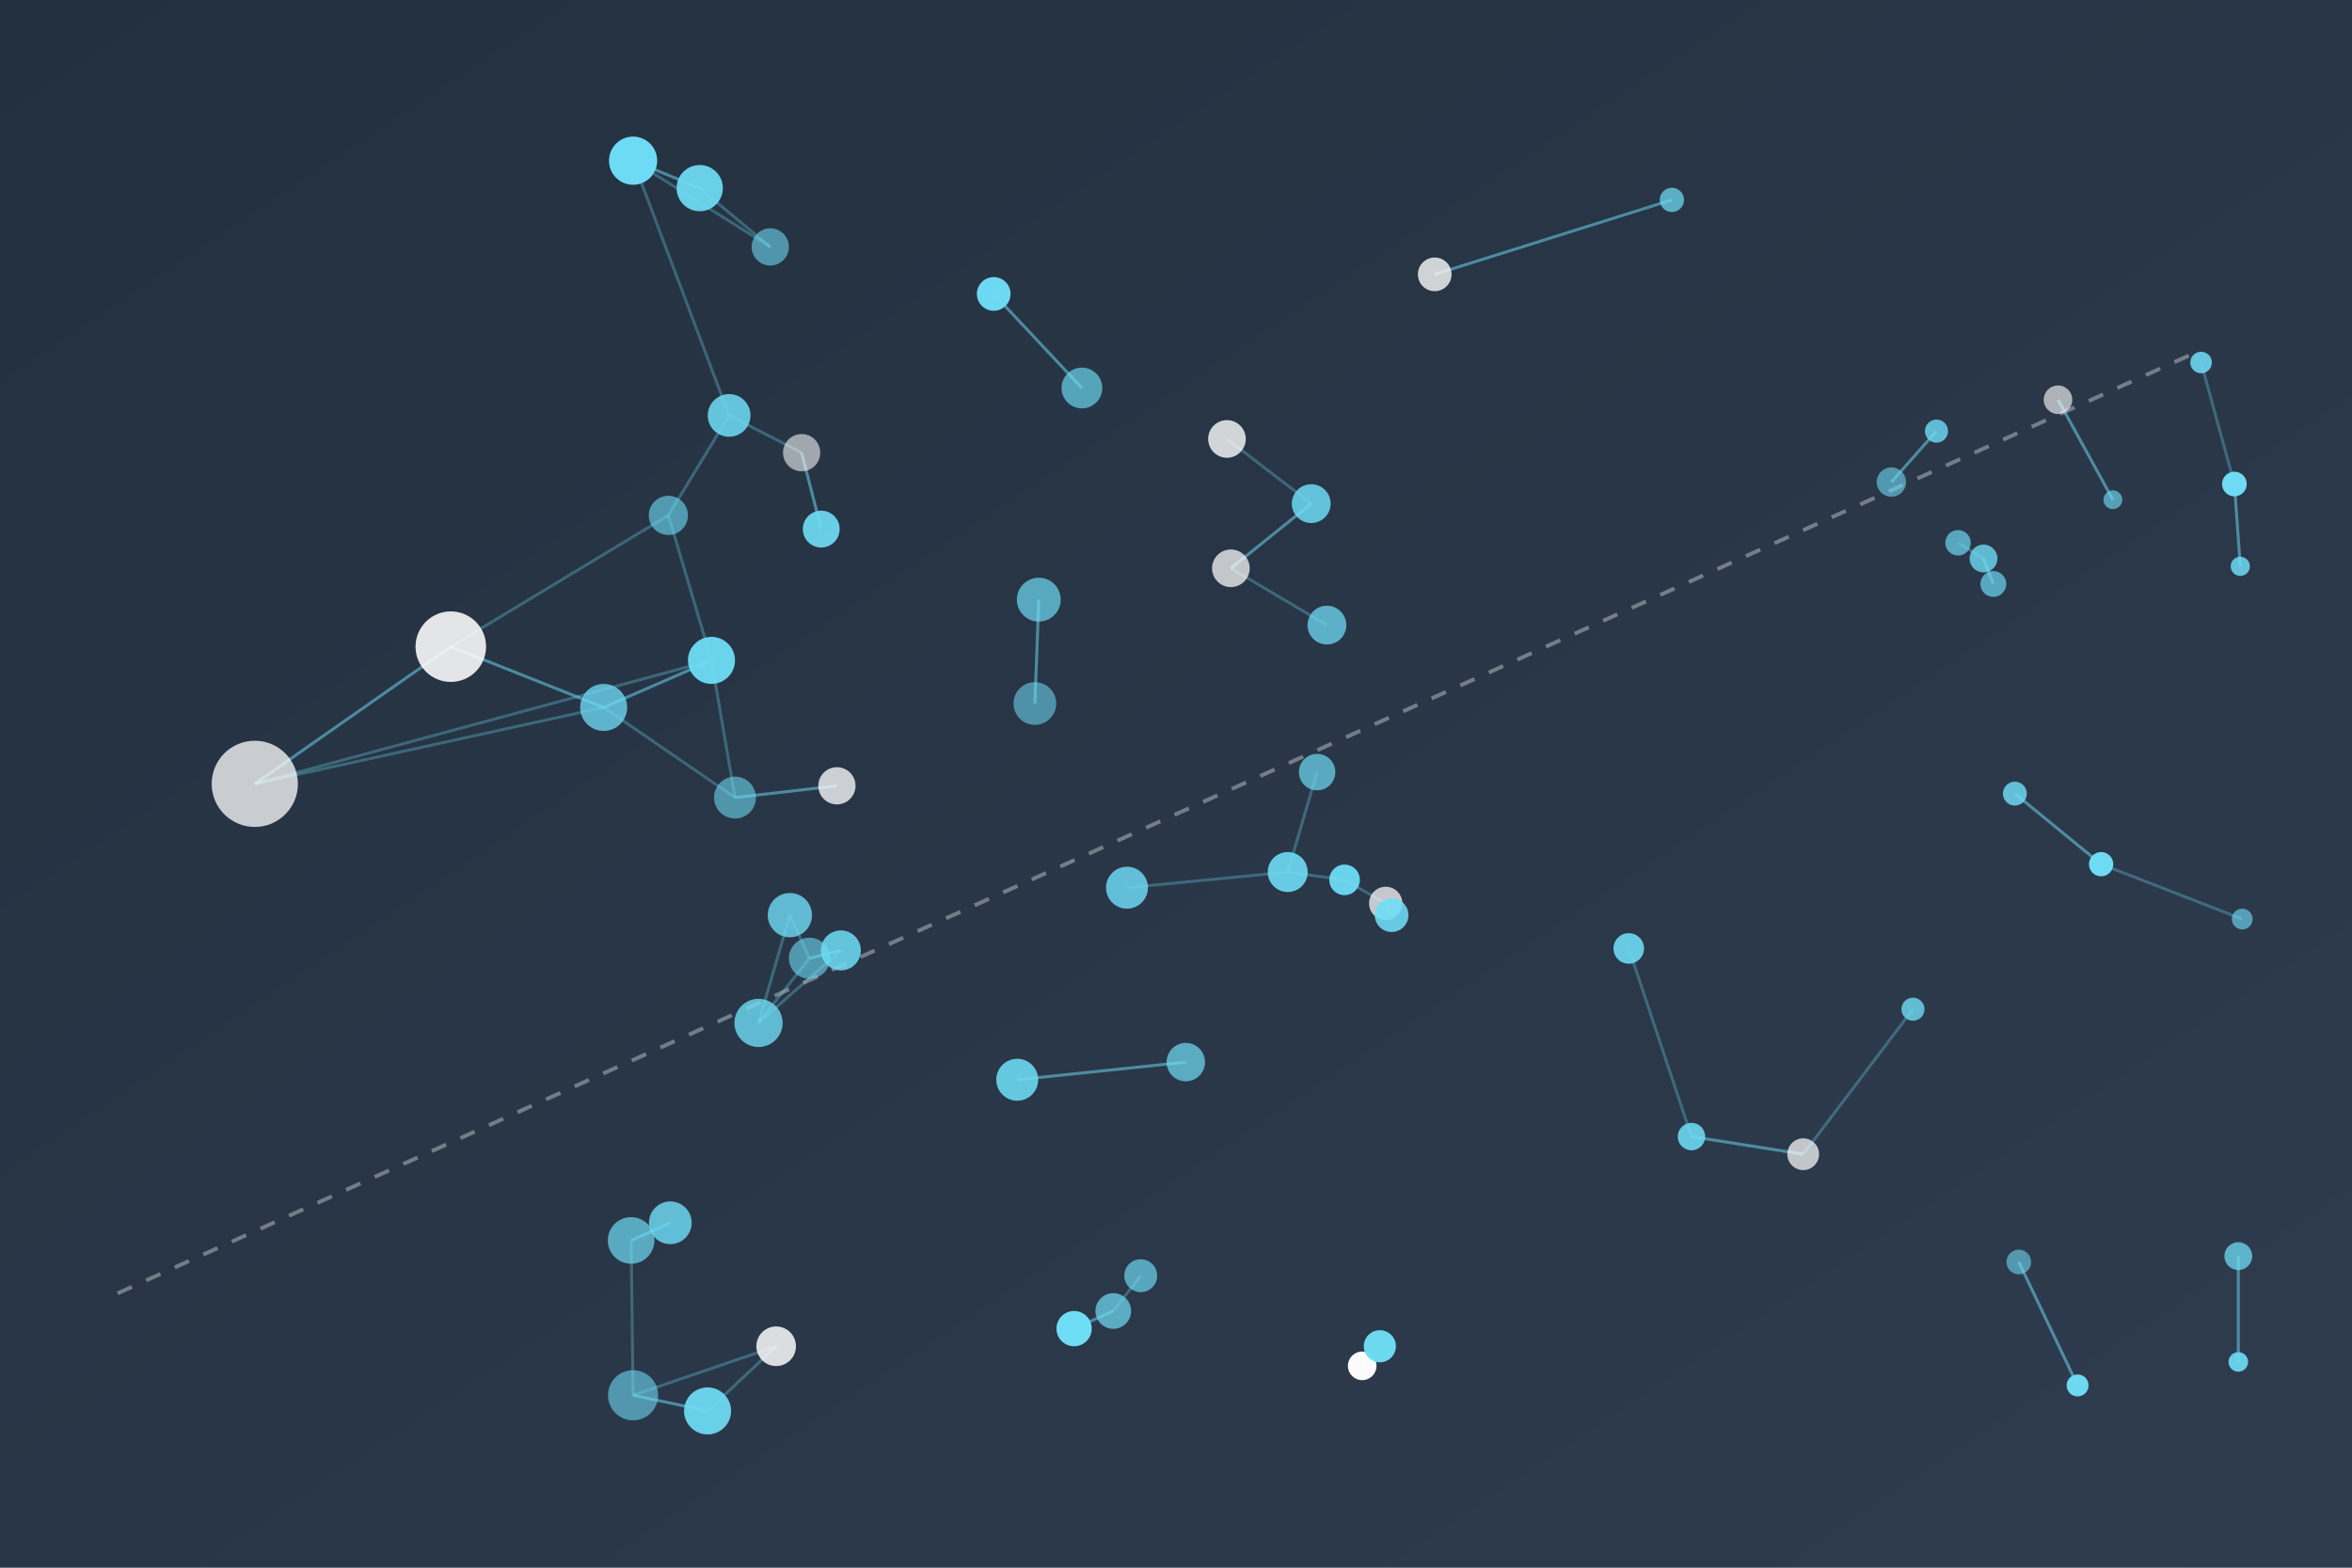
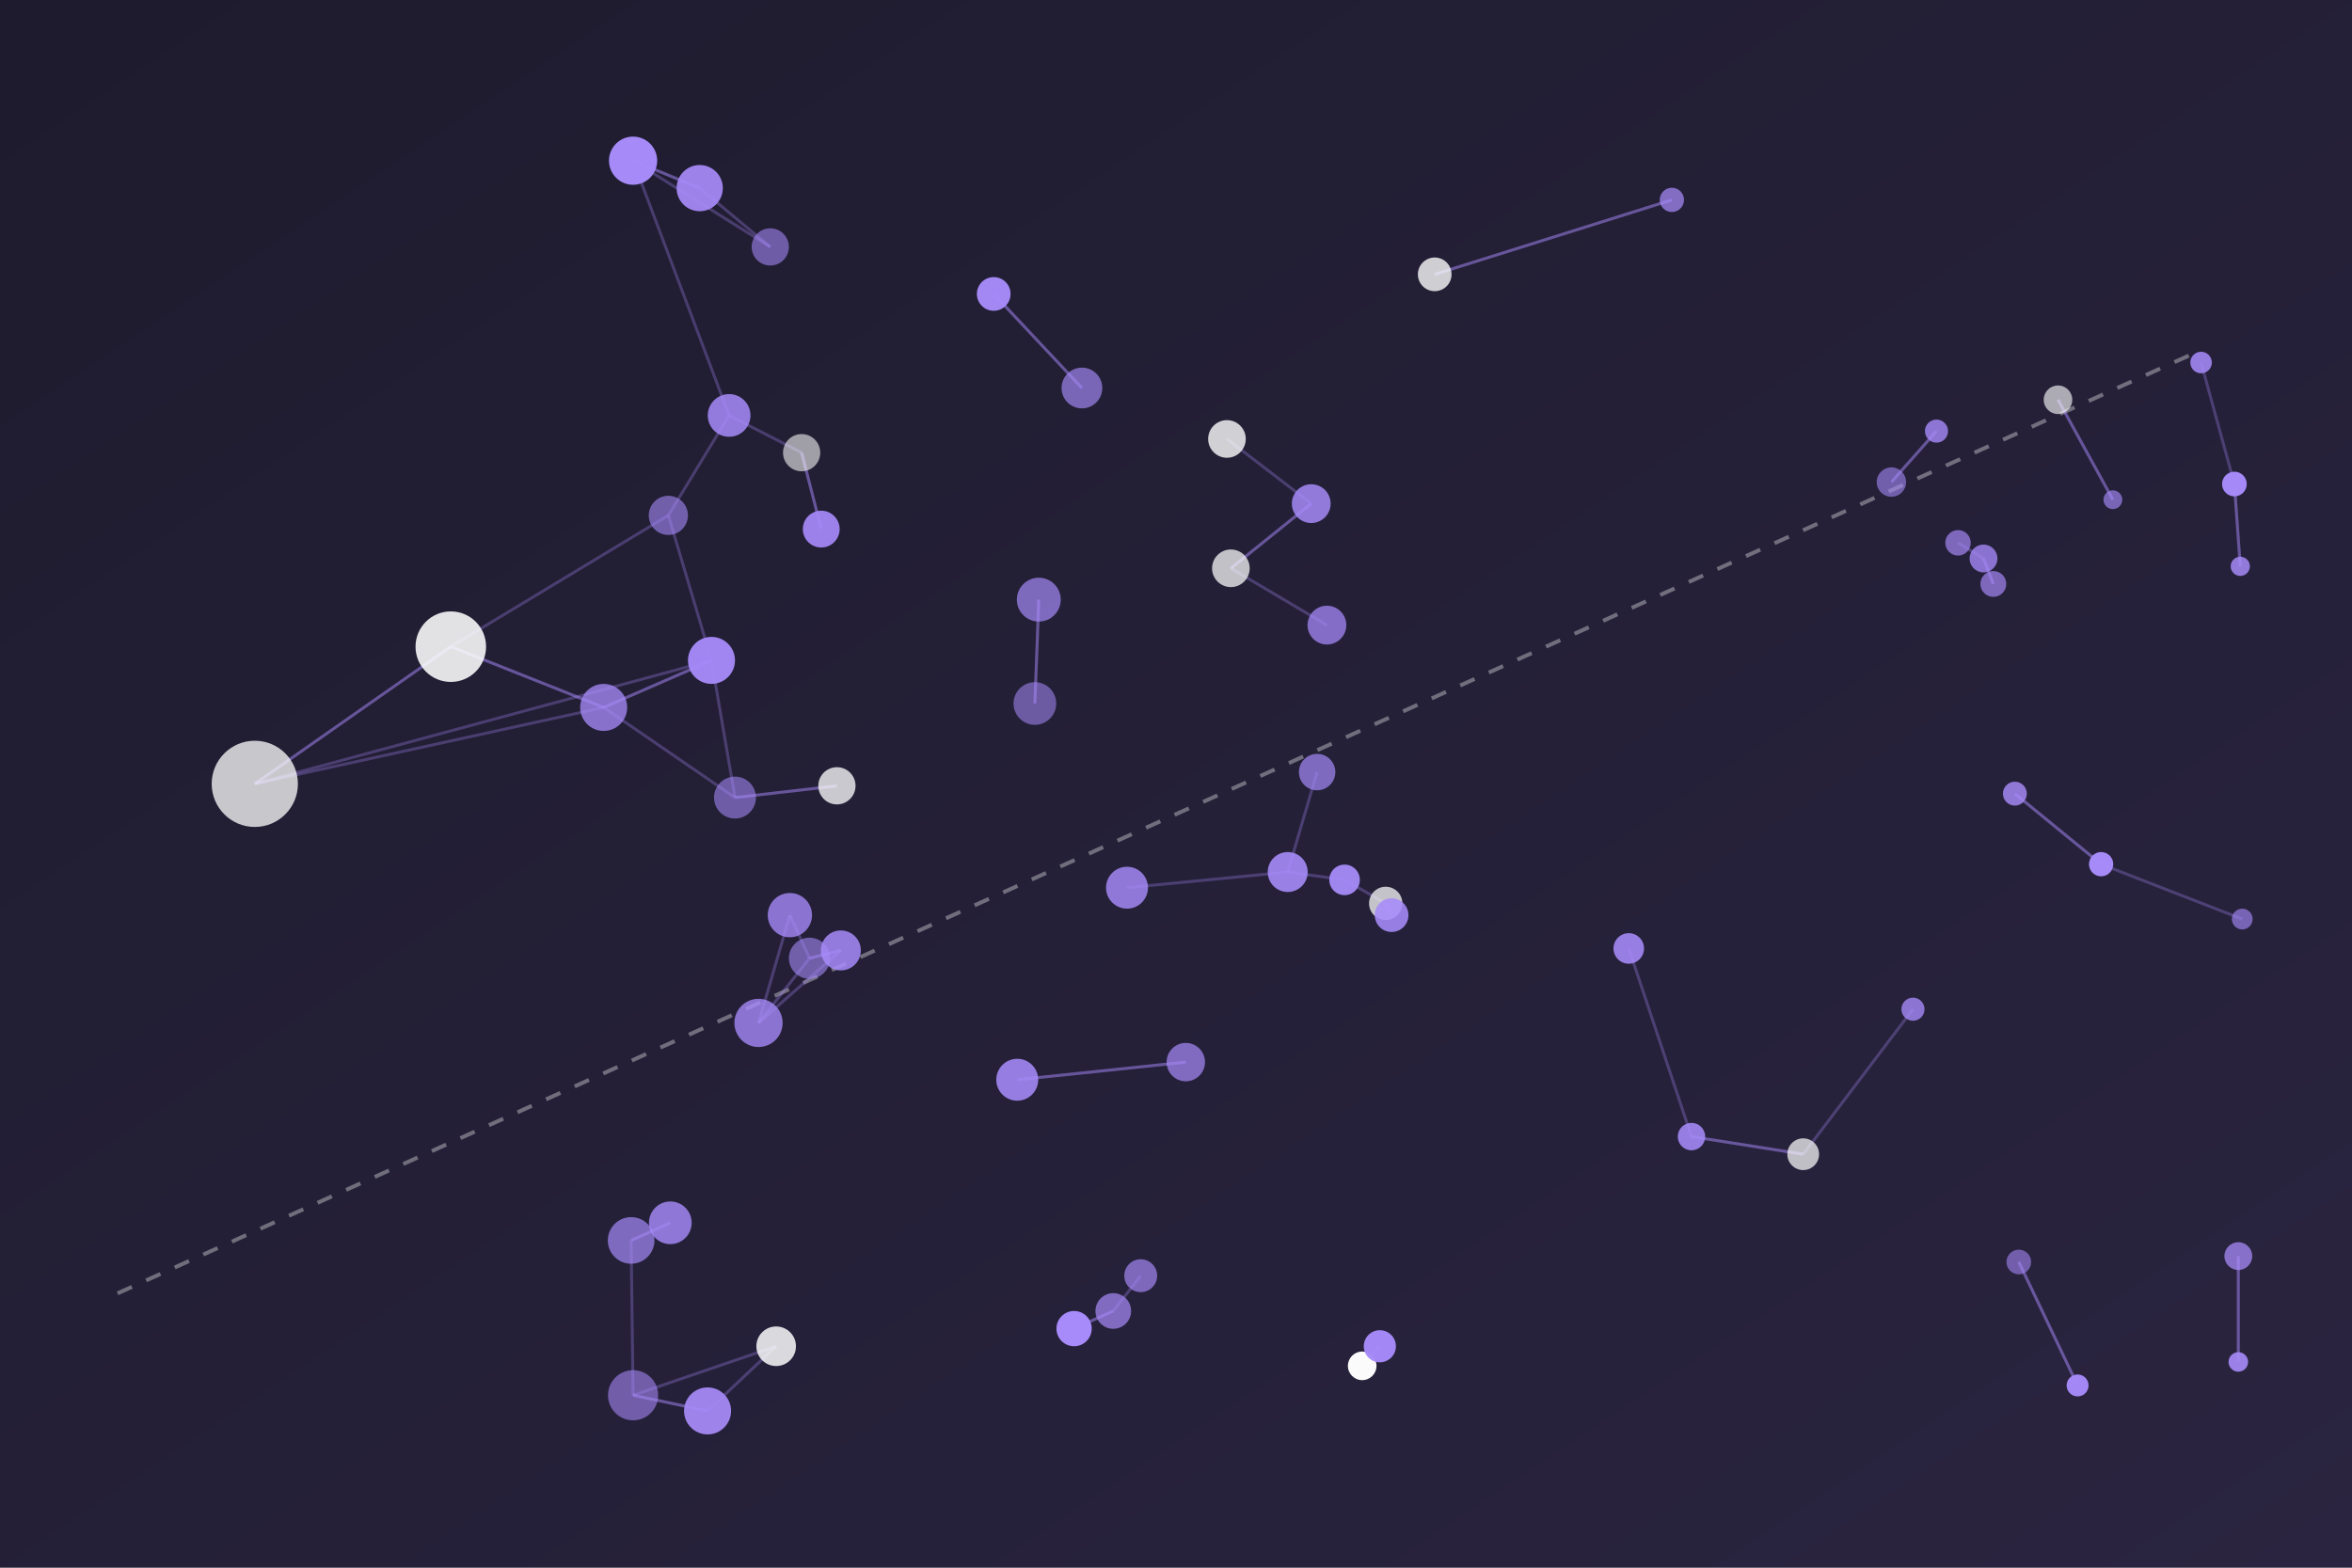
<svg xmlns="http://www.w3.org/2000/svg" viewBox="0 0 1200 800">
  <defs>
    <linearGradient id="bg" x1="0" y1="0" x2="1" y2="1">
-       <stop offset="0" stop-color="#22303f" />
-       <stop offset="1" stop-color="#2F3C4F" />
+       <stop offset="0" stop-color="#1e1b2e" />
+       <stop offset="1" stop-color="#2a2440" />
    </linearGradient>
  </defs>
  <rect width="1200" height="800" fill="url(#bg)" />
  <polyline points="60,660 1120,180" fill="none" stroke="#ffffff" stroke-opacity="0.35" stroke-width="2" stroke-dasharray="8 8" />
-   <line x1="130" y1="400" x2="230" y2="330" stroke="#6fddf6" stroke-opacity="0.3" stroke-width="1.5" />
-   <line x1="130" y1="400" x2="308" y2="361" stroke="#6fddf6" stroke-opacity="0.3" stroke-width="1.5" />
-   <line x1="130" y1="400" x2="363" y2="337" stroke="#6fddf6" stroke-opacity="0.3" stroke-width="1.5" />
-   <line x1="230" y1="330" x2="308" y2="361" stroke="#6fddf6" stroke-opacity="0.3" stroke-width="1.5" />
-   <line x1="230" y1="330" x2="130" y2="400" stroke="#6fddf6" stroke-opacity="0.3" stroke-width="1.5" />
-   <line x1="230" y1="330" x2="341" y2="263" stroke="#6fddf6" stroke-opacity="0.3" stroke-width="1.5" />
-   <line x1="1050" y1="204" x2="1078" y2="255" stroke="#6fddf6" stroke-opacity="0.3" stroke-width="1.5" />
-   <line x1="605" y1="542" x2="519" y2="551" stroke="#6fddf6" stroke-opacity="0.3" stroke-width="1.5" />
-   <line x1="387" y1="522" x2="413" y2="489" stroke="#6fddf6" stroke-opacity="0.3" stroke-width="1.5" />
-   <line x1="387" y1="522" x2="429" y2="485" stroke="#6fddf6" stroke-opacity="0.3" stroke-width="1.5" />
-   <line x1="387" y1="522" x2="403" y2="467" stroke="#6fddf6" stroke-opacity="0.3" stroke-width="1.5" />
-   <line x1="413" y1="489" x2="429" y2="485" stroke="#6fddf6" stroke-opacity="0.3" stroke-width="1.5" />
-   <line x1="1030" y1="644" x2="1060" y2="707" stroke="#6fddf6" stroke-opacity="0.3" stroke-width="1.5" />
-   <line x1="552" y1="198" x2="507" y2="150" stroke="#6fddf6" stroke-opacity="0.3" stroke-width="1.5" />
-   <line x1="1060" y1="707" x2="1030" y2="644" stroke="#6fddf6" stroke-opacity="0.3" stroke-width="1.5" />
-   <line x1="863" y1="580" x2="920" y2="589" stroke="#6fddf6" stroke-opacity="0.3" stroke-width="1.5" />
-   <line x1="707" y1="461" x2="710" y2="467" stroke="#6fddf6" stroke-opacity="0.3" stroke-width="1.5" />
-   <line x1="361" y1="720" x2="323" y2="712" stroke="#6fddf6" stroke-opacity="0.3" stroke-width="1.5" />
-   <line x1="308" y1="361" x2="363" y2="337" stroke="#6fddf6" stroke-opacity="0.3" stroke-width="1.5" />
-   <line x1="308" y1="361" x2="375" y2="407" stroke="#6fddf6" stroke-opacity="0.3" stroke-width="1.5" />
-   <line x1="308" y1="361" x2="230" y2="330" stroke="#6fddf6" stroke-opacity="0.3" stroke-width="1.5" />
-   <line x1="1028" y1="405" x2="1072" y2="441" stroke="#6fddf6" stroke-opacity="0.3" stroke-width="1.5" />
-   <line x1="1142" y1="695" x2="1142" y2="641" stroke="#6fddf6" stroke-opacity="0.3" stroke-width="1.5" />
-   <line x1="677" y1="319" x2="628" y2="290" stroke="#6fddf6" stroke-opacity="0.3" stroke-width="1.5" />
-   <line x1="548" y1="678" x2="568" y2="669" stroke="#6fddf6" stroke-opacity="0.3" stroke-width="1.5" />
-   <line x1="965" y1="246" x2="988" y2="220" stroke="#6fddf6" stroke-opacity="0.3" stroke-width="1.5" />
-   <line x1="626" y1="224" x2="669" y2="257" stroke="#6fddf6" stroke-opacity="0.3" stroke-width="1.5" />
-   <line x1="1142" y1="641" x2="1142" y2="695" stroke="#6fddf6" stroke-opacity="0.3" stroke-width="1.5" />
-   <line x1="1140" y1="247" x2="1143" y2="289" stroke="#6fddf6" stroke-opacity="0.3" stroke-width="1.5" />
-   <line x1="427" y1="401" x2="375" y2="407" stroke="#6fddf6" stroke-opacity="0.3" stroke-width="1.5" />
-   <line x1="628" y1="290" x2="669" y2="257" stroke="#6fddf6" stroke-opacity="0.3" stroke-width="1.5" />
-   <line x1="1078" y1="255" x2="1050" y2="204" stroke="#6fddf6" stroke-opacity="0.3" stroke-width="1.5" />
-   <line x1="853" y1="102" x2="732" y2="140" stroke="#6fddf6" stroke-opacity="0.3" stroke-width="1.5" />
-   <line x1="686" y1="449" x2="707" y2="461" stroke="#6fddf6" stroke-opacity="0.3" stroke-width="1.5" />
-   <line x1="357" y1="96" x2="323" y2="82" stroke="#6fddf6" stroke-opacity="0.3" stroke-width="1.5" />
-   <line x1="372" y1="212" x2="409" y2="231" stroke="#6fddf6" stroke-opacity="0.3" stroke-width="1.5" />
-   <line x1="403" y1="467" x2="413" y2="489" stroke="#6fddf6" stroke-opacity="0.3" stroke-width="1.5" />
-   <line x1="1144" y1="469" x2="1072" y2="441" stroke="#6fddf6" stroke-opacity="0.3" stroke-width="1.5" />
-   <line x1="710" y1="467" x2="707" y2="461" stroke="#6fddf6" stroke-opacity="0.3" stroke-width="1.5" />
-   <line x1="323" y1="82" x2="357" y2="96" stroke="#6fddf6" stroke-opacity="0.3" stroke-width="1.5" />
-   <line x1="323" y1="82" x2="393" y2="126" stroke="#6fddf6" stroke-opacity="0.3" stroke-width="1.5" />
-   <line x1="323" y1="82" x2="372" y2="212" stroke="#6fddf6" stroke-opacity="0.3" stroke-width="1.5" />
-   <line x1="393" y1="126" x2="357" y2="96" stroke="#6fddf6" stroke-opacity="0.3" stroke-width="1.5" />
-   <line x1="1123" y1="185" x2="1140" y2="247" stroke="#6fddf6" stroke-opacity="0.3" stroke-width="1.5" />
-   <line x1="363" y1="337" x2="308" y2="361" stroke="#6fddf6" stroke-opacity="0.3" stroke-width="1.5" />
-   <line x1="363" y1="337" x2="375" y2="407" stroke="#6fddf6" stroke-opacity="0.3" stroke-width="1.5" />
-   <line x1="363" y1="337" x2="341" y2="263" stroke="#6fddf6" stroke-opacity="0.3" stroke-width="1.5" />
-   <line x1="732" y1="140" x2="853" y2="102" stroke="#6fddf6" stroke-opacity="0.3" stroke-width="1.5" />
-   <line x1="920" y1="589" x2="863" y2="580" stroke="#6fddf6" stroke-opacity="0.3" stroke-width="1.5" />
-   <line x1="396" y1="687" x2="361" y2="720" stroke="#6fddf6" stroke-opacity="0.3" stroke-width="1.5" />
-   <line x1="976" y1="515" x2="920" y2="589" stroke="#6fddf6" stroke-opacity="0.3" stroke-width="1.5" />
-   <line x1="575" y1="453" x2="657" y2="445" stroke="#6fddf6" stroke-opacity="0.3" stroke-width="1.5" />
-   <line x1="988" y1="220" x2="965" y2="246" stroke="#6fddf6" stroke-opacity="0.3" stroke-width="1.5" />
-   <line x1="322" y1="633" x2="342" y2="624" stroke="#6fddf6" stroke-opacity="0.3" stroke-width="1.5" />
-   <line x1="1072" y1="441" x2="1028" y2="405" stroke="#6fddf6" stroke-opacity="0.3" stroke-width="1.5" />
-   <line x1="341" y1="263" x2="372" y2="212" stroke="#6fddf6" stroke-opacity="0.3" stroke-width="1.5" />
-   <line x1="1143" y1="289" x2="1140" y2="247" stroke="#6fddf6" stroke-opacity="0.3" stroke-width="1.5" />
-   <line x1="323" y1="712" x2="361" y2="720" stroke="#6fddf6" stroke-opacity="0.3" stroke-width="1.5" />
-   <line x1="323" y1="712" x2="396" y2="687" stroke="#6fddf6" stroke-opacity="0.3" stroke-width="1.5" />
-   <line x1="323" y1="712" x2="322" y2="633" stroke="#6fddf6" stroke-opacity="0.3" stroke-width="1.5" />
-   <line x1="999" y1="277" x2="1012" y2="285" stroke="#6fddf6" stroke-opacity="0.3" stroke-width="1.5" />
-   <line x1="528" y1="359" x2="530" y2="306" stroke="#6fddf6" stroke-opacity="0.3" stroke-width="1.5" />
-   <line x1="375" y1="407" x2="427" y2="401" stroke="#6fddf6" stroke-opacity="0.3" stroke-width="1.5" />
-   <line x1="1017" y1="298" x2="1012" y2="285" stroke="#6fddf6" stroke-opacity="0.3" stroke-width="1.5" />
-   <line x1="409" y1="231" x2="419" y2="270" stroke="#6fddf6" stroke-opacity="0.3" stroke-width="1.5" />
-   <line x1="519" y1="551" x2="605" y2="542" stroke="#6fddf6" stroke-opacity="0.3" stroke-width="1.5" />
-   <line x1="1012" y1="285" x2="1017" y2="298" stroke="#6fddf6" stroke-opacity="0.3" stroke-width="1.5" />
-   <line x1="831" y1="484" x2="863" y2="580" stroke="#6fddf6" stroke-opacity="0.3" stroke-width="1.5" />
-   <line x1="695" y1="697" x2="704" y2="687" stroke="#6fddf6" stroke-opacity="0.3" stroke-width="1.5" />
-   <line x1="669" y1="257" x2="628" y2="290" stroke="#6fddf6" stroke-opacity="0.3" stroke-width="1.5" />
-   <line x1="672" y1="394" x2="657" y2="445" stroke="#6fddf6" stroke-opacity="0.3" stroke-width="1.5" />
-   <line x1="657" y1="445" x2="686" y2="449" stroke="#6fddf6" stroke-opacity="0.3" stroke-width="1.5" />
-   <line x1="568" y1="669" x2="548" y2="678" stroke="#6fddf6" stroke-opacity="0.3" stroke-width="1.5" />
-   <line x1="342" y1="624" x2="322" y2="633" stroke="#6fddf6" stroke-opacity="0.3" stroke-width="1.5" />
-   <line x1="530" y1="306" x2="528" y2="359" stroke="#6fddf6" stroke-opacity="0.3" stroke-width="1.5" />
-   <line x1="429" y1="485" x2="413" y2="489" stroke="#6fddf6" stroke-opacity="0.3" stroke-width="1.5" />
-   <line x1="419" y1="270" x2="409" y2="231" stroke="#6fddf6" stroke-opacity="0.3" stroke-width="1.5" />
-   <line x1="507" y1="150" x2="552" y2="198" stroke="#6fddf6" stroke-opacity="0.3" stroke-width="1.5" />
-   <line x1="704" y1="687" x2="695" y2="697" stroke="#6fddf6" stroke-opacity="0.3" stroke-width="1.5" />
-   <line x1="582" y1="651" x2="568" y2="669" stroke="#6fddf6" stroke-opacity="0.3" stroke-width="1.5" />
+   <line x1="130" y1="400" x2="230" y2="330" stroke="#a78bfa" stroke-opacity="0.3" stroke-width="1.5" />
+   <line x1="130" y1="400" x2="308" y2="361" stroke="#a78bfa" stroke-opacity="0.3" stroke-width="1.5" />
+   <line x1="130" y1="400" x2="363" y2="337" stroke="#a78bfa" stroke-opacity="0.3" stroke-width="1.5" />
+   <line x1="230" y1="330" x2="308" y2="361" stroke="#a78bfa" stroke-opacity="0.3" stroke-width="1.5" />
+   <line x1="230" y1="330" x2="130" y2="400" stroke="#a78bfa" stroke-opacity="0.3" stroke-width="1.5" />
+   <line x1="230" y1="330" x2="341" y2="263" stroke="#a78bfa" stroke-opacity="0.3" stroke-width="1.5" />
+   <line x1="1050" y1="204" x2="1078" y2="255" stroke="#a78bfa" stroke-opacity="0.3" stroke-width="1.5" />
+   <line x1="605" y1="542" x2="519" y2="551" stroke="#a78bfa" stroke-opacity="0.3" stroke-width="1.5" />
+   <line x1="387" y1="522" x2="413" y2="489" stroke="#a78bfa" stroke-opacity="0.3" stroke-width="1.5" />
+   <line x1="387" y1="522" x2="429" y2="485" stroke="#a78bfa" stroke-opacity="0.3" stroke-width="1.5" />
+   <line x1="387" y1="522" x2="403" y2="467" stroke="#a78bfa" stroke-opacity="0.3" stroke-width="1.5" />
+   <line x1="413" y1="489" x2="429" y2="485" stroke="#a78bfa" stroke-opacity="0.3" stroke-width="1.5" />
+   <line x1="1030" y1="644" x2="1060" y2="707" stroke="#a78bfa" stroke-opacity="0.3" stroke-width="1.5" />
+   <line x1="552" y1="198" x2="507" y2="150" stroke="#a78bfa" stroke-opacity="0.3" stroke-width="1.5" />
+   <line x1="1060" y1="707" x2="1030" y2="644" stroke="#a78bfa" stroke-opacity="0.3" stroke-width="1.5" />
+   <line x1="863" y1="580" x2="920" y2="589" stroke="#a78bfa" stroke-opacity="0.3" stroke-width="1.5" />
+   <line x1="707" y1="461" x2="710" y2="467" stroke="#a78bfa" stroke-opacity="0.3" stroke-width="1.5" />
+   <line x1="361" y1="720" x2="323" y2="712" stroke="#a78bfa" stroke-opacity="0.3" stroke-width="1.5" />
+   <line x1="308" y1="361" x2="363" y2="337" stroke="#a78bfa" stroke-opacity="0.3" stroke-width="1.5" />
+   <line x1="308" y1="361" x2="375" y2="407" stroke="#a78bfa" stroke-opacity="0.3" stroke-width="1.5" />
+   <line x1="308" y1="361" x2="230" y2="330" stroke="#a78bfa" stroke-opacity="0.3" stroke-width="1.5" />
+   <line x1="1028" y1="405" x2="1072" y2="441" stroke="#a78bfa" stroke-opacity="0.3" stroke-width="1.5" />
+   <line x1="1142" y1="695" x2="1142" y2="641" stroke="#a78bfa" stroke-opacity="0.3" stroke-width="1.5" />
+   <line x1="677" y1="319" x2="628" y2="290" stroke="#a78bfa" stroke-opacity="0.3" stroke-width="1.5" />
+   <line x1="548" y1="678" x2="568" y2="669" stroke="#a78bfa" stroke-opacity="0.3" stroke-width="1.5" />
+   <line x1="965" y1="246" x2="988" y2="220" stroke="#a78bfa" stroke-opacity="0.3" stroke-width="1.5" />
+   <line x1="626" y1="224" x2="669" y2="257" stroke="#a78bfa" stroke-opacity="0.3" stroke-width="1.5" />
+   <line x1="1142" y1="641" x2="1142" y2="695" stroke="#a78bfa" stroke-opacity="0.3" stroke-width="1.5" />
+   <line x1="1140" y1="247" x2="1143" y2="289" stroke="#a78bfa" stroke-opacity="0.3" stroke-width="1.5" />
+   <line x1="427" y1="401" x2="375" y2="407" stroke="#a78bfa" stroke-opacity="0.3" stroke-width="1.5" />
+   <line x1="628" y1="290" x2="669" y2="257" stroke="#a78bfa" stroke-opacity="0.3" stroke-width="1.5" />
+   <line x1="1078" y1="255" x2="1050" y2="204" stroke="#a78bfa" stroke-opacity="0.3" stroke-width="1.5" />
+   <line x1="853" y1="102" x2="732" y2="140" stroke="#a78bfa" stroke-opacity="0.3" stroke-width="1.5" />
+   <line x1="686" y1="449" x2="707" y2="461" stroke="#a78bfa" stroke-opacity="0.3" stroke-width="1.5" />
+   <line x1="357" y1="96" x2="323" y2="82" stroke="#a78bfa" stroke-opacity="0.3" stroke-width="1.5" />
+   <line x1="372" y1="212" x2="409" y2="231" stroke="#a78bfa" stroke-opacity="0.3" stroke-width="1.5" />
+   <line x1="403" y1="467" x2="413" y2="489" stroke="#a78bfa" stroke-opacity="0.3" stroke-width="1.5" />
+   <line x1="1144" y1="469" x2="1072" y2="441" stroke="#a78bfa" stroke-opacity="0.3" stroke-width="1.5" />
+   <line x1="710" y1="467" x2="707" y2="461" stroke="#a78bfa" stroke-opacity="0.3" stroke-width="1.5" />
+   <line x1="323" y1="82" x2="357" y2="96" stroke="#a78bfa" stroke-opacity="0.3" stroke-width="1.5" />
+   <line x1="323" y1="82" x2="393" y2="126" stroke="#a78bfa" stroke-opacity="0.3" stroke-width="1.5" />
+   <line x1="323" y1="82" x2="372" y2="212" stroke="#a78bfa" stroke-opacity="0.3" stroke-width="1.5" />
+   <line x1="393" y1="126" x2="357" y2="96" stroke="#a78bfa" stroke-opacity="0.3" stroke-width="1.5" />
+   <line x1="1123" y1="185" x2="1140" y2="247" stroke="#a78bfa" stroke-opacity="0.3" stroke-width="1.5" />
+   <line x1="363" y1="337" x2="308" y2="361" stroke="#a78bfa" stroke-opacity="0.3" stroke-width="1.5" />
+   <line x1="363" y1="337" x2="375" y2="407" stroke="#a78bfa" stroke-opacity="0.3" stroke-width="1.5" />
+   <line x1="363" y1="337" x2="341" y2="263" stroke="#a78bfa" stroke-opacity="0.3" stroke-width="1.5" />
+   <line x1="732" y1="140" x2="853" y2="102" stroke="#a78bfa" stroke-opacity="0.3" stroke-width="1.5" />
+   <line x1="920" y1="589" x2="863" y2="580" stroke="#a78bfa" stroke-opacity="0.3" stroke-width="1.5" />
+   <line x1="396" y1="687" x2="361" y2="720" stroke="#a78bfa" stroke-opacity="0.3" stroke-width="1.5" />
+   <line x1="976" y1="515" x2="920" y2="589" stroke="#a78bfa" stroke-opacity="0.3" stroke-width="1.5" />
+   <line x1="575" y1="453" x2="657" y2="445" stroke="#a78bfa" stroke-opacity="0.3" stroke-width="1.5" />
+   <line x1="988" y1="220" x2="965" y2="246" stroke="#a78bfa" stroke-opacity="0.3" stroke-width="1.5" />
+   <line x1="322" y1="633" x2="342" y2="624" stroke="#a78bfa" stroke-opacity="0.3" stroke-width="1.5" />
+   <line x1="1072" y1="441" x2="1028" y2="405" stroke="#a78bfa" stroke-opacity="0.3" stroke-width="1.5" />
+   <line x1="341" y1="263" x2="372" y2="212" stroke="#a78bfa" stroke-opacity="0.3" stroke-width="1.5" />
+   <line x1="1143" y1="289" x2="1140" y2="247" stroke="#a78bfa" stroke-opacity="0.3" stroke-width="1.5" />
+   <line x1="323" y1="712" x2="361" y2="720" stroke="#a78bfa" stroke-opacity="0.3" stroke-width="1.5" />
+   <line x1="323" y1="712" x2="396" y2="687" stroke="#a78bfa" stroke-opacity="0.3" stroke-width="1.5" />
+   <line x1="323" y1="712" x2="322" y2="633" stroke="#a78bfa" stroke-opacity="0.3" stroke-width="1.5" />
+   <line x1="999" y1="277" x2="1012" y2="285" stroke="#a78bfa" stroke-opacity="0.3" stroke-width="1.5" />
+   <line x1="528" y1="359" x2="530" y2="306" stroke="#a78bfa" stroke-opacity="0.3" stroke-width="1.5" />
+   <line x1="375" y1="407" x2="427" y2="401" stroke="#a78bfa" stroke-opacity="0.3" stroke-width="1.5" />
+   <line x1="1017" y1="298" x2="1012" y2="285" stroke="#a78bfa" stroke-opacity="0.3" stroke-width="1.5" />
+   <line x1="409" y1="231" x2="419" y2="270" stroke="#a78bfa" stroke-opacity="0.3" stroke-width="1.5" />
+   <line x1="519" y1="551" x2="605" y2="542" stroke="#a78bfa" stroke-opacity="0.3" stroke-width="1.5" />
+   <line x1="1012" y1="285" x2="1017" y2="298" stroke="#a78bfa" stroke-opacity="0.3" stroke-width="1.5" />
+   <line x1="831" y1="484" x2="863" y2="580" stroke="#a78bfa" stroke-opacity="0.3" stroke-width="1.5" />
+   <line x1="695" y1="697" x2="704" y2="687" stroke="#a78bfa" stroke-opacity="0.3" stroke-width="1.5" />
+   <line x1="669" y1="257" x2="628" y2="290" stroke="#a78bfa" stroke-opacity="0.3" stroke-width="1.5" />
+   <line x1="672" y1="394" x2="657" y2="445" stroke="#a78bfa" stroke-opacity="0.3" stroke-width="1.5" />
+   <line x1="657" y1="445" x2="686" y2="449" stroke="#a78bfa" stroke-opacity="0.3" stroke-width="1.5" />
+   <line x1="568" y1="669" x2="548" y2="678" stroke="#a78bfa" stroke-opacity="0.3" stroke-width="1.5" />
+   <line x1="342" y1="624" x2="322" y2="633" stroke="#a78bfa" stroke-opacity="0.3" stroke-width="1.5" />
+   <line x1="530" y1="306" x2="528" y2="359" stroke="#a78bfa" stroke-opacity="0.3" stroke-width="1.5" />
+   <line x1="429" y1="485" x2="413" y2="489" stroke="#a78bfa" stroke-opacity="0.3" stroke-width="1.5" />
+   <line x1="419" y1="270" x2="409" y2="231" stroke="#a78bfa" stroke-opacity="0.3" stroke-width="1.5" />
+   <line x1="507" y1="150" x2="552" y2="198" stroke="#a78bfa" stroke-opacity="0.3" stroke-width="1.5" />
+   <line x1="704" y1="687" x2="695" y2="697" stroke="#a78bfa" stroke-opacity="0.3" stroke-width="1.5" />
+   <line x1="582" y1="651" x2="568" y2="669" stroke="#a78bfa" stroke-opacity="0.3" stroke-width="1.5" />
  <circle cx="130" cy="400" r="22.0" fill="#ffffff" fill-opacity="0.75" />
  <circle cx="230" cy="330" r="18.0" fill="#ffffff" fill-opacity="0.87" />
  <circle cx="1050" cy="204" r="7.3" fill="#ffffff" fill-opacity="0.62" />
-   <circle cx="605" cy="542" r="9.8" fill="#6fddf6" fill-opacity="0.70" />
-   <circle cx="387" cy="522" r="12.3" fill="#6fddf6" fill-opacity="0.79" />
-   <circle cx="413" cy="489" r="10.5" fill="#6fddf6" fill-opacity="0.59" />
-   <circle cx="1030" cy="644" r="6.3" fill="#6fddf6" fill-opacity="0.58" />
-   <circle cx="552" cy="198" r="10.4" fill="#6fddf6" fill-opacity="0.66" />
-   <circle cx="1060" cy="707" r="5.6" fill="#6fddf6" fill-opacity="0.97" />
-   <circle cx="863" cy="580" r="7.0" fill="#6fddf6" fill-opacity="0.87" />
+   <circle cx="605" cy="542" r="9.8" fill="#a78bfa" fill-opacity="0.70" />
+   <circle cx="387" cy="522" r="12.3" fill="#a78bfa" fill-opacity="0.79" />
+   <circle cx="413" cy="489" r="10.5" fill="#a78bfa" fill-opacity="0.59" />
+   <circle cx="1030" cy="644" r="6.3" fill="#a78bfa" fill-opacity="0.58" />
+   <circle cx="552" cy="198" r="10.4" fill="#a78bfa" fill-opacity="0.66" />
+   <circle cx="1060" cy="707" r="5.6" fill="#a78bfa" fill-opacity="0.97" />
+   <circle cx="863" cy="580" r="7.0" fill="#a78bfa" fill-opacity="0.87" />
  <circle cx="707" cy="461" r="8.5" fill="#ffffff" fill-opacity="0.73" />
-   <circle cx="361" cy="720" r="12.0" fill="#6fddf6" fill-opacity="0.92" />
-   <circle cx="308" cy="361" r="12.0" fill="#6fddf6" fill-opacity="0.76" />
-   <circle cx="1028" cy="405" r="6.1" fill="#6fddf6" fill-opacity="0.82" />
-   <circle cx="1142" cy="695" r="5.0" fill="#6fddf6" fill-opacity="0.90" />
-   <circle cx="677" cy="319" r="9.9" fill="#6fddf6" fill-opacity="0.73" />
-   <circle cx="548" cy="678" r="9.0" fill="#6fddf6" fill-opacity="1.00" />
-   <circle cx="965" cy="246" r="7.5" fill="#6fddf6" fill-opacity="0.59" />
+   <circle cx="361" cy="720" r="12.0" fill="#a78bfa" fill-opacity="0.92" />
+   <circle cx="308" cy="361" r="12.0" fill="#a78bfa" fill-opacity="0.76" />
+   <circle cx="1028" cy="405" r="6.1" fill="#a78bfa" fill-opacity="0.82" />
+   <circle cx="1142" cy="695" r="5.0" fill="#a78bfa" fill-opacity="0.90" />
+   <circle cx="677" cy="319" r="9.9" fill="#a78bfa" fill-opacity="0.73" />
+   <circle cx="548" cy="678" r="9.0" fill="#a78bfa" fill-opacity="1.00" />
+   <circle cx="965" cy="246" r="7.5" fill="#a78bfa" fill-opacity="0.59" />
  <circle cx="626" cy="224" r="9.6" fill="#ffffff" fill-opacity="0.79" />
-   <circle cx="1142" cy="641" r="7.1" fill="#6fddf6" fill-opacity="0.74" />
-   <circle cx="1140" cy="247" r="6.3" fill="#6fddf6" fill-opacity="0.98" />
+   <circle cx="1142" cy="641" r="7.1" fill="#a78bfa" fill-opacity="0.74" />
+   <circle cx="1140" cy="247" r="6.3" fill="#a78bfa" fill-opacity="0.98" />
  <circle cx="427" cy="401" r="9.5" fill="#ffffff" fill-opacity="0.76" />
  <circle cx="628" cy="290" r="9.6" fill="#ffffff" fill-opacity="0.72" />
-   <circle cx="1078" cy="255" r="4.8" fill="#6fddf6" fill-opacity="0.64" />
-   <circle cx="853" cy="102" r="6.2" fill="#6fddf6" fill-opacity="0.72" />
-   <circle cx="686" cy="449" r="7.8" fill="#6fddf6" fill-opacity="0.94" />
-   <circle cx="357" cy="96" r="11.8" fill="#6fddf6" fill-opacity="0.92" />
-   <circle cx="372" cy="212" r="10.9" fill="#6fddf6" fill-opacity="0.85" />
-   <circle cx="403" cy="467" r="11.3" fill="#6fddf6" fill-opacity="0.79" />
-   <circle cx="1144" cy="469" r="5.3" fill="#6fddf6" fill-opacity="0.63" />
-   <circle cx="710" cy="467" r="8.6" fill="#6fddf6" fill-opacity="0.88" />
-   <circle cx="323" cy="82" r="12.3" fill="#6fddf6" fill-opacity="0.99" />
-   <circle cx="393" cy="126" r="9.5" fill="#6fddf6" fill-opacity="0.58" />
-   <circle cx="1123" cy="185" r="5.5" fill="#6fddf6" fill-opacity="0.86" />
-   <circle cx="363" cy="337" r="12.0" fill="#6fddf6" fill-opacity="0.95" />
+   <circle cx="1078" cy="255" r="4.8" fill="#a78bfa" fill-opacity="0.64" />
+   <circle cx="853" cy="102" r="6.2" fill="#a78bfa" fill-opacity="0.72" />
+   <circle cx="686" cy="449" r="7.8" fill="#a78bfa" fill-opacity="0.94" />
+   <circle cx="357" cy="96" r="11.8" fill="#a78bfa" fill-opacity="0.92" />
+   <circle cx="372" cy="212" r="10.9" fill="#a78bfa" fill-opacity="0.85" />
+   <circle cx="403" cy="467" r="11.3" fill="#a78bfa" fill-opacity="0.79" />
+   <circle cx="1144" cy="469" r="5.3" fill="#a78bfa" fill-opacity="0.63" />
+   <circle cx="710" cy="467" r="8.6" fill="#a78bfa" fill-opacity="0.88" />
+   <circle cx="323" cy="82" r="12.3" fill="#a78bfa" fill-opacity="0.99" />
+   <circle cx="393" cy="126" r="9.5" fill="#a78bfa" fill-opacity="0.58" />
+   <circle cx="1123" cy="185" r="5.5" fill="#a78bfa" fill-opacity="0.86" />
+   <circle cx="363" cy="337" r="12.0" fill="#a78bfa" fill-opacity="0.95" />
  <circle cx="732" cy="140" r="8.6" fill="#ffffff" fill-opacity="0.78" />
  <circle cx="920" cy="589" r="8.1" fill="#ffffff" fill-opacity="0.71" />
  <circle cx="396" cy="687" r="10.1" fill="#ffffff" fill-opacity="0.83" />
-   <circle cx="976" cy="515" r="5.9" fill="#6fddf6" fill-opacity="0.79" />
-   <circle cx="575" cy="453" r="10.7" fill="#6fddf6" fill-opacity="0.82" />
-   <circle cx="988" cy="220" r="5.9" fill="#6fddf6" fill-opacity="0.80" />
-   <circle cx="322" cy="633" r="11.9" fill="#6fddf6" fill-opacity="0.69" />
-   <circle cx="1072" cy="441" r="6.2" fill="#6fddf6" fill-opacity="0.99" />
-   <circle cx="341" cy="263" r="10.0" fill="#6fddf6" fill-opacity="0.60" />
-   <circle cx="1143" cy="289" r="4.9" fill="#6fddf6" fill-opacity="0.84" />
-   <circle cx="323" cy="712" r="12.8" fill="#6fddf6" fill-opacity="0.58" />
-   <circle cx="999" cy="277" r="6.5" fill="#6fddf6" fill-opacity="0.68" />
-   <circle cx="528" cy="359" r="10.9" fill="#6fddf6" fill-opacity="0.55" />
-   <circle cx="375" cy="407" r="10.7" fill="#6fddf6" fill-opacity="0.57" />
-   <circle cx="1017" cy="298" r="6.6" fill="#6fddf6" fill-opacity="0.68" />
+   <circle cx="976" cy="515" r="5.9" fill="#a78bfa" fill-opacity="0.79" />
+   <circle cx="575" cy="453" r="10.7" fill="#a78bfa" fill-opacity="0.82" />
+   <circle cx="988" cy="220" r="5.9" fill="#a78bfa" fill-opacity="0.80" />
+   <circle cx="322" cy="633" r="11.9" fill="#a78bfa" fill-opacity="0.69" />
+   <circle cx="1072" cy="441" r="6.2" fill="#a78bfa" fill-opacity="0.99" />
+   <circle cx="341" cy="263" r="10.0" fill="#a78bfa" fill-opacity="0.60" />
+   <circle cx="1143" cy="289" r="4.9" fill="#a78bfa" fill-opacity="0.84" />
+   <circle cx="323" cy="712" r="12.8" fill="#a78bfa" fill-opacity="0.58" />
+   <circle cx="999" cy="277" r="6.5" fill="#a78bfa" fill-opacity="0.68" />
+   <circle cx="528" cy="359" r="10.9" fill="#a78bfa" fill-opacity="0.55" />
+   <circle cx="375" cy="407" r="10.7" fill="#a78bfa" fill-opacity="0.57" />
+   <circle cx="1017" cy="298" r="6.6" fill="#a78bfa" fill-opacity="0.68" />
  <circle cx="409" cy="231" r="9.5" fill="#ffffff" fill-opacity="0.57" />
-   <circle cx="519" cy="551" r="10.7" fill="#6fddf6" fill-opacity="0.87" />
-   <circle cx="1012" cy="285" r="7.1" fill="#6fddf6" fill-opacity="0.78" />
-   <circle cx="831" cy="484" r="7.8" fill="#6fddf6" fill-opacity="0.88" />
+   <circle cx="519" cy="551" r="10.7" fill="#a78bfa" fill-opacity="0.87" />
+   <circle cx="1012" cy="285" r="7.1" fill="#a78bfa" fill-opacity="0.78" />
+   <circle cx="831" cy="484" r="7.8" fill="#a78bfa" fill-opacity="0.88" />
  <circle cx="695" cy="697" r="7.3" fill="#ffffff" fill-opacity="0.98" />
-   <circle cx="669" cy="257" r="9.9" fill="#6fddf6" fill-opacity="0.84" />
-   <circle cx="672" cy="394" r="9.3" fill="#6fddf6" fill-opacity="0.69" />
-   <circle cx="657" cy="445" r="10.2" fill="#6fddf6" fill-opacity="0.89" />
-   <circle cx="568" cy="669" r="9.1" fill="#6fddf6" fill-opacity="0.70" />
-   <circle cx="342" cy="624" r="10.9" fill="#6fddf6" fill-opacity="0.81" />
-   <circle cx="530" cy="306" r="11.2" fill="#6fddf6" fill-opacity="0.69" />
-   <circle cx="429" cy="485" r="10.2" fill="#6fddf6" fill-opacity="0.85" />
-   <circle cx="419" cy="270" r="9.4" fill="#6fddf6" fill-opacity="0.91" />
-   <circle cx="507" cy="150" r="8.6" fill="#6fddf6" fill-opacity="0.97" />
-   <circle cx="704" cy="687" r="8.2" fill="#6fddf6" fill-opacity="0.97" />
-   <circle cx="582" cy="651" r="8.4" fill="#6fddf6" fill-opacity="0.67" />
+   <circle cx="669" cy="257" r="9.9" fill="#a78bfa" fill-opacity="0.84" />
+   <circle cx="672" cy="394" r="9.3" fill="#a78bfa" fill-opacity="0.69" />
+   <circle cx="657" cy="445" r="10.2" fill="#a78bfa" fill-opacity="0.89" />
+   <circle cx="568" cy="669" r="9.1" fill="#a78bfa" fill-opacity="0.70" />
+   <circle cx="342" cy="624" r="10.9" fill="#a78bfa" fill-opacity="0.81" />
+   <circle cx="530" cy="306" r="11.2" fill="#a78bfa" fill-opacity="0.69" />
+   <circle cx="429" cy="485" r="10.2" fill="#a78bfa" fill-opacity="0.85" />
+   <circle cx="419" cy="270" r="9.4" fill="#a78bfa" fill-opacity="0.91" />
+   <circle cx="507" cy="150" r="8.6" fill="#a78bfa" fill-opacity="0.97" />
+   <circle cx="704" cy="687" r="8.2" fill="#a78bfa" fill-opacity="0.97" />
+   <circle cx="582" cy="651" r="8.4" fill="#a78bfa" fill-opacity="0.67" />
</svg>
